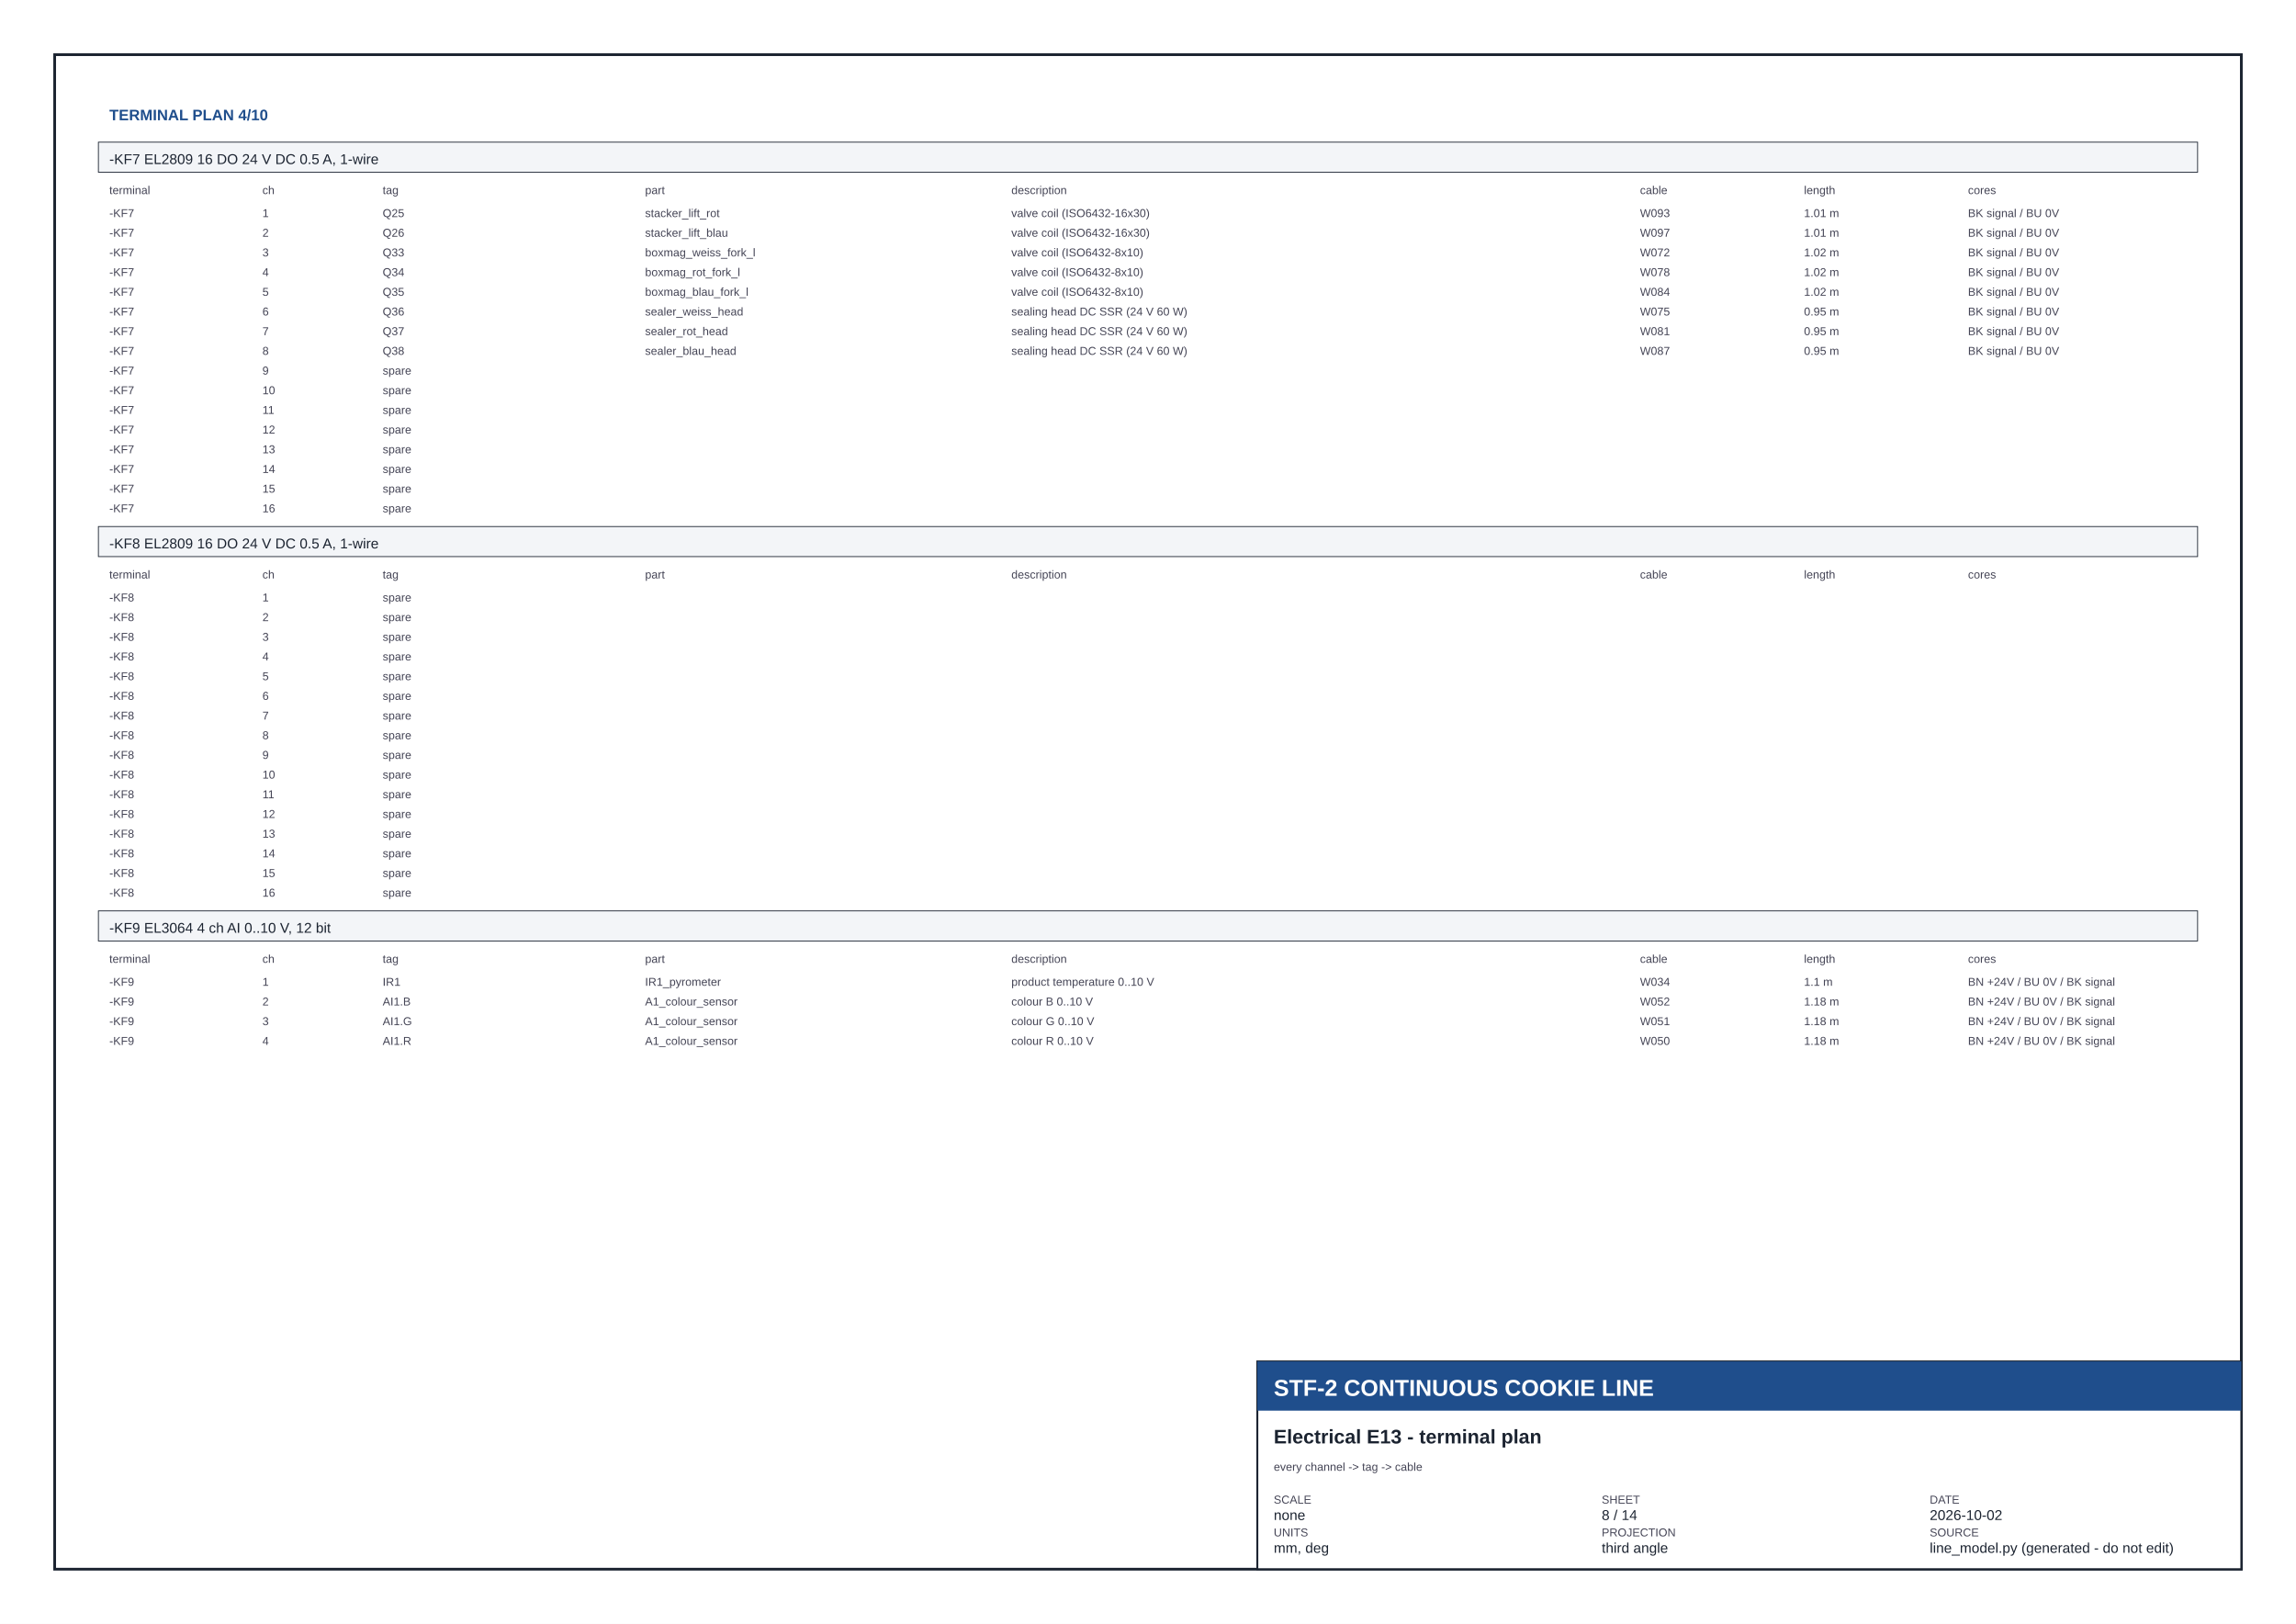
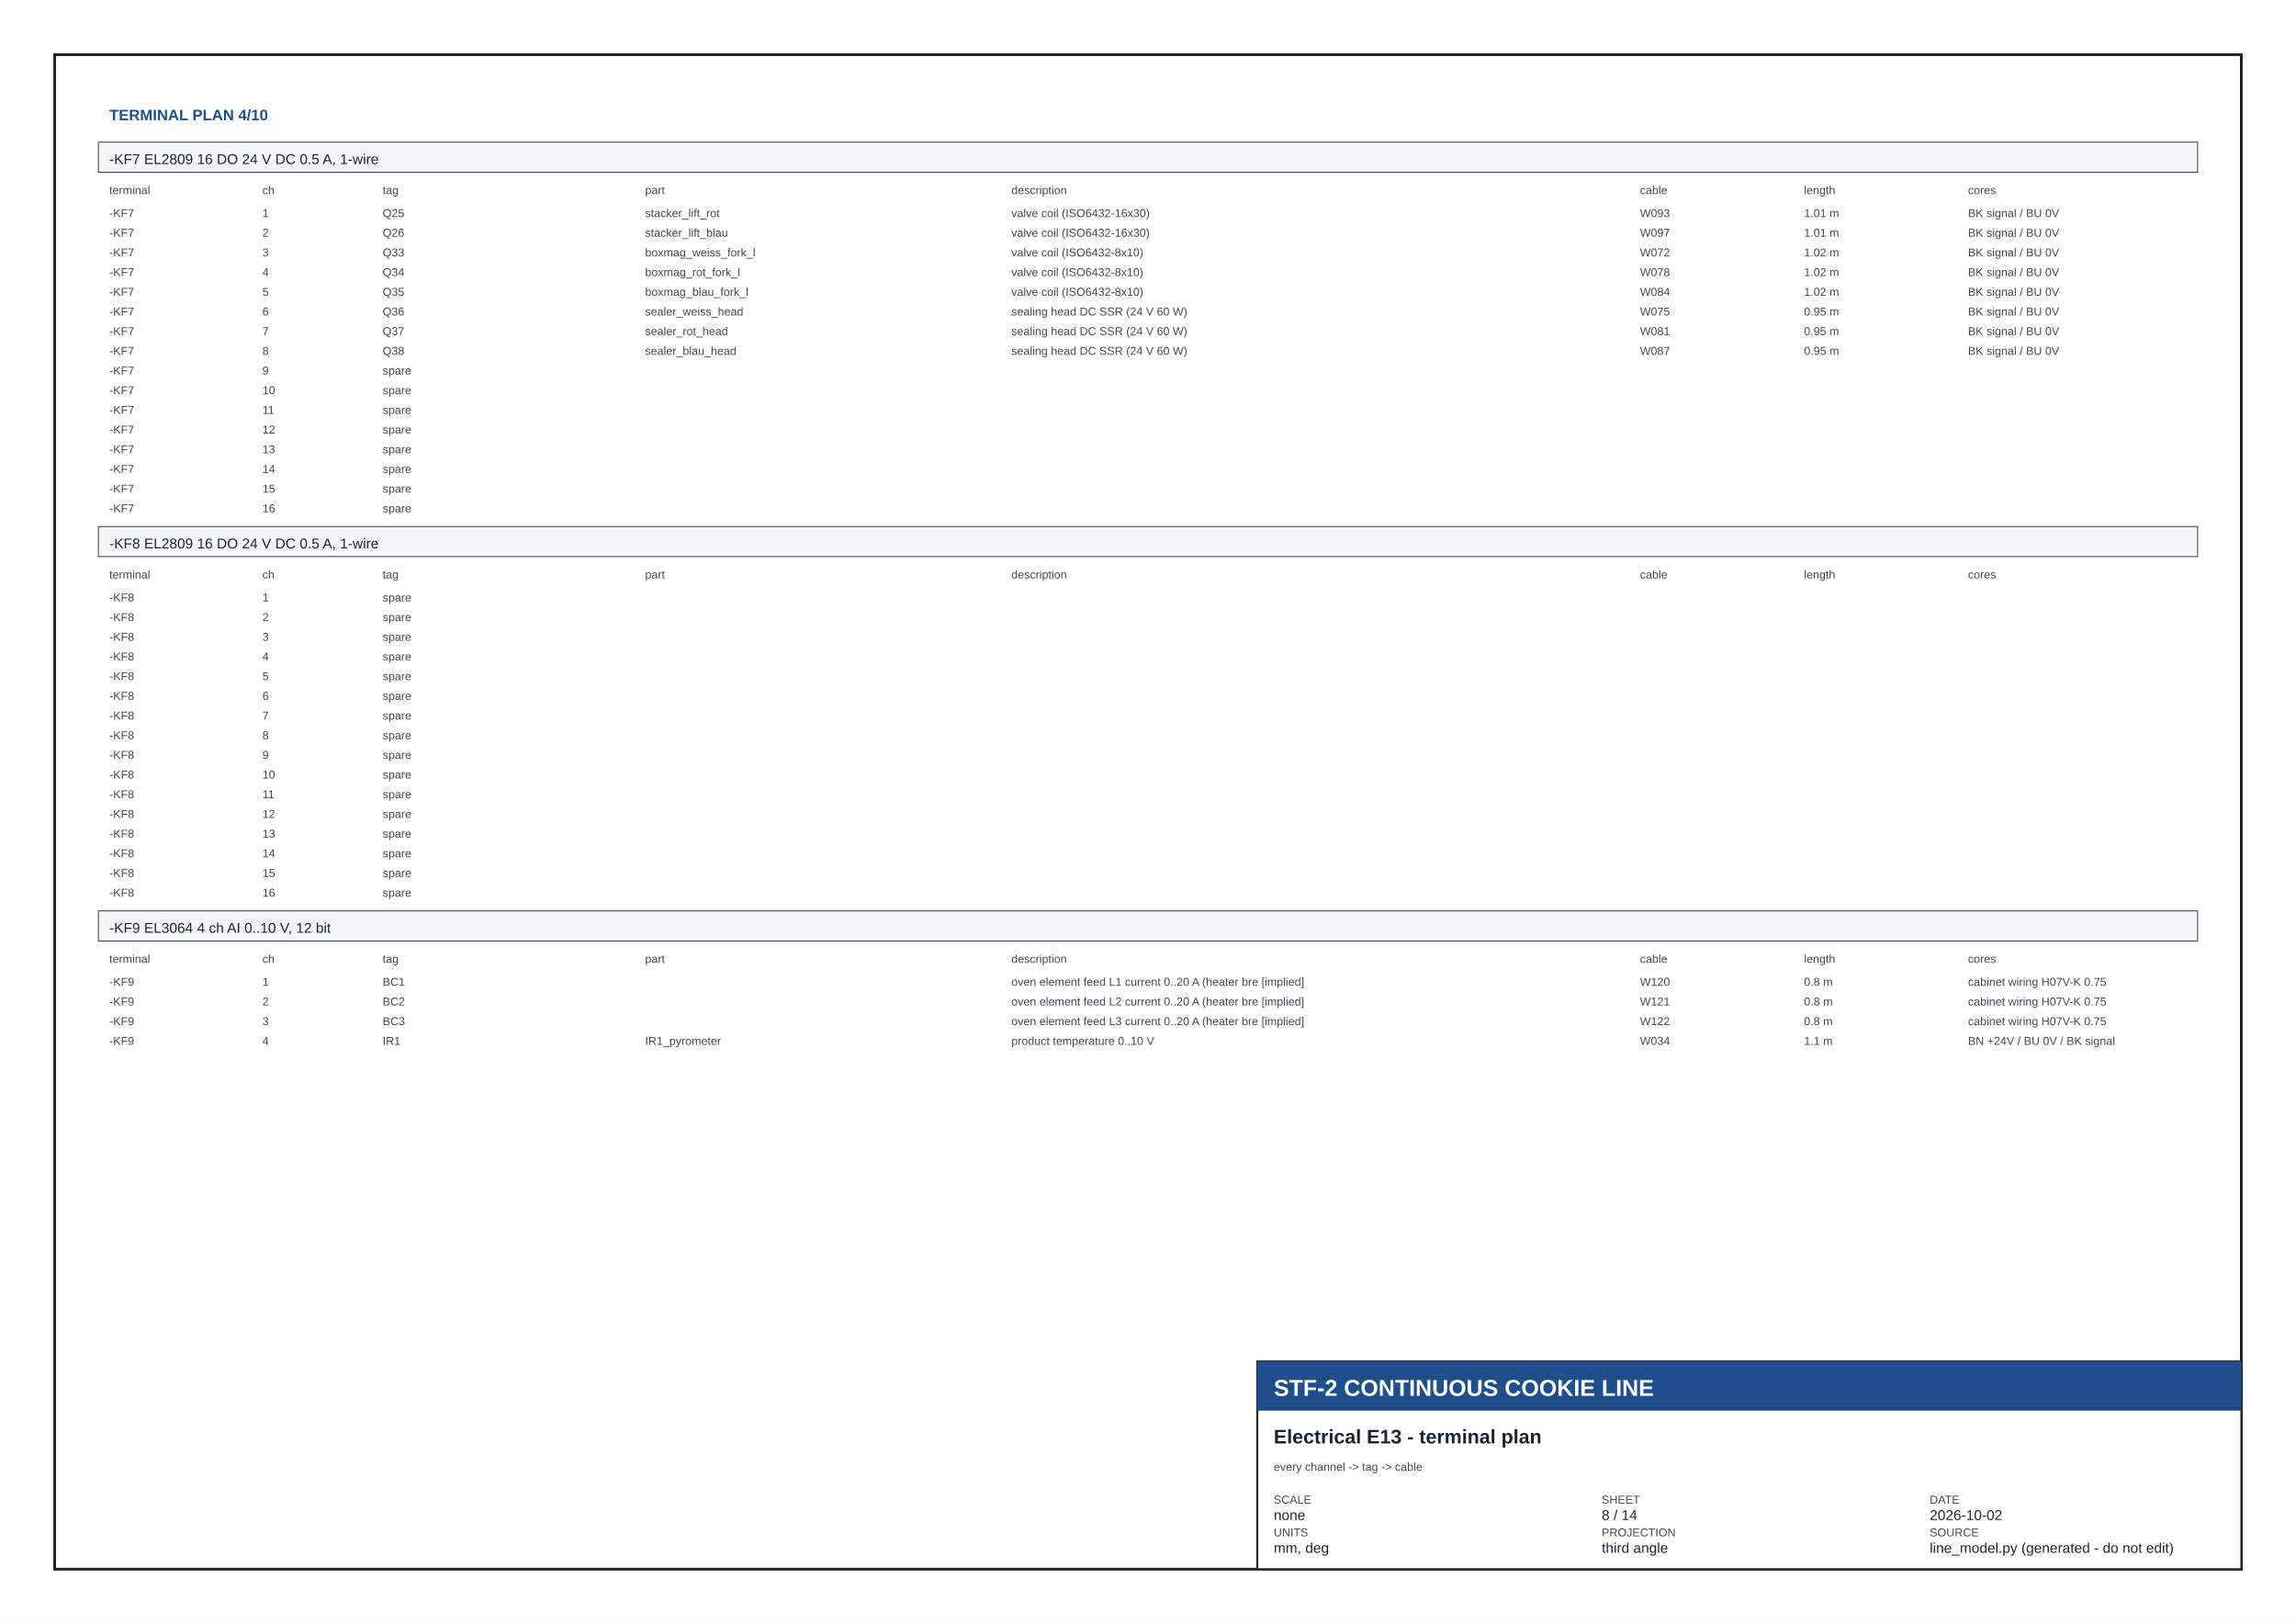
<svg xmlns="http://www.w3.org/2000/svg" width="420mm" height="297mm" viewBox="0 0 420 297">
  <defs>
    <marker id="a" viewBox="0 0 10 10" refX="5" refY="5" markerWidth="4" markerHeight="4" orient="auto-start-reverse">
      <path d="M0,2 L10,5 L0,8 z" fill="#1b2330" />
    </marker>
    <marker id="f" viewBox="0 0 10 10" refX="5" refY="5" markerWidth="5" markerHeight="5" orient="auto">
      <path d="M0,1 L10,5 L0,9 z" fill="#1f4e8c" />
    </marker>
    <pattern id="hatch" width="1.6" height="1.6" patternUnits="userSpaceOnUse" patternTransform="rotate(45)">
      <rect width="1.6" height="1.6" fill="#eef1f5" />
      <line x1="0" y1="0" x2="0" y2="1.6" stroke="#1b2330" stroke-width=".18" />
    </pattern>
  </defs>
  <style>
text{font-family:'Helvetica Neue',Arial,sans-serif;fill:#1b2330}
.vt{font-size:3.2px;font-weight:700;letter-spacing:.3px}
.dt{font-size:2.3px}
.dim{stroke:#1b2330;stroke-width:.15;fill:none}
.ext{stroke:#1b2330;stroke-width:.1}
.tb{font-size:2.6px}.tbh{font-size:4.2px;font-weight:700}.tbs{font-size:2.1px;fill:#445}
.nt{font-size:2.3px}.nh{font-size:2.8px;font-weight:700;fill:#1f4e8c}
.co{font-size:2.1px}.col{stroke:#1f4e8c;stroke-width:.15}
</style>
  <rect width="420" height="297" fill="#ffffff" />
  <rect x="10" y="10" width="400" height="277" fill="none" stroke="#1b2330" stroke-width=".5" />
  <text x="20.0" y="22.0" class="nh" text-anchor="start">TERMINAL PLAN 4/10</text>
  <rect x="18.0" y="26.0" width="384.0" height="5.5" fill="#f3f5f8" stroke="#1b2330" stroke-width="0.15" />
  <text x="20.0" y="30.0" class="tb" text-anchor="start">-KF7  EL2809  16 DO 24 V DC 0.5 A, 1-wire</text>
  <text x="20.0" y="35.5" class="tbs" text-anchor="start">terminal</text>
  <text x="48.0" y="35.5" class="tbs" text-anchor="start">ch</text>
  <text x="70.0" y="35.5" class="tbs" text-anchor="start">tag</text>
  <text x="118.0" y="35.5" class="tbs" text-anchor="start">part</text>
  <text x="185.0" y="35.5" class="tbs" text-anchor="start">description</text>
  <text x="300.0" y="35.5" class="tbs" text-anchor="start">cable</text>
  <text x="330.0" y="35.5" class="tbs" text-anchor="start">length</text>
  <text x="360.0" y="35.5" class="tbs" text-anchor="start">cores</text>
  <text x="20.0" y="39.7" class="tbs" text-anchor="start">-KF7</text>
  <text x="48.0" y="39.7" class="tbs" text-anchor="start">1</text>
  <text x="70.0" y="39.7" class="tbs" text-anchor="start">Q25</text>
  <text x="118.0" y="39.7" class="tbs" text-anchor="start">stacker_lift_rot</text>
  <text x="185.0" y="39.7" class="tbs" text-anchor="start">valve coil (ISO6432-16x30)</text>
  <text x="300.0" y="39.7" class="tbs" text-anchor="start">W093</text>
  <text x="330.0" y="39.7" class="tbs" text-anchor="start">1.01 m</text>
  <text x="360.0" y="39.7" class="tbs" text-anchor="start">BK signal / BU 0V</text>
  <text x="20.0" y="43.3" class="tbs" text-anchor="start">-KF7</text>
  <text x="48.0" y="43.3" class="tbs" text-anchor="start">2</text>
  <text x="70.0" y="43.3" class="tbs" text-anchor="start">Q26</text>
  <text x="118.0" y="43.3" class="tbs" text-anchor="start">stacker_lift_blau</text>
  <text x="185.0" y="43.3" class="tbs" text-anchor="start">valve coil (ISO6432-16x30)</text>
  <text x="300.0" y="43.3" class="tbs" text-anchor="start">W097</text>
  <text x="330.0" y="43.3" class="tbs" text-anchor="start">1.01 m</text>
  <text x="360.0" y="43.3" class="tbs" text-anchor="start">BK signal / BU 0V</text>
  <text x="20.0" y="46.9" class="tbs" text-anchor="start">-KF7</text>
  <text x="48.0" y="46.9" class="tbs" text-anchor="start">3</text>
  <text x="70.0" y="46.9" class="tbs" text-anchor="start">Q33</text>
  <text x="118.0" y="46.9" class="tbs" text-anchor="start">boxmag_weiss_fork_l</text>
  <text x="185.0" y="46.9" class="tbs" text-anchor="start">valve coil (ISO6432-8x10)</text>
  <text x="300.0" y="46.9" class="tbs" text-anchor="start">W072</text>
  <text x="330.0" y="46.9" class="tbs" text-anchor="start">1.02 m</text>
  <text x="360.0" y="46.9" class="tbs" text-anchor="start">BK signal / BU 0V</text>
  <text x="20.0" y="50.5" class="tbs" text-anchor="start">-KF7</text>
  <text x="48.0" y="50.5" class="tbs" text-anchor="start">4</text>
  <text x="70.0" y="50.5" class="tbs" text-anchor="start">Q34</text>
  <text x="118.0" y="50.5" class="tbs" text-anchor="start">boxmag_rot_fork_l</text>
  <text x="185.0" y="50.5" class="tbs" text-anchor="start">valve coil (ISO6432-8x10)</text>
  <text x="300.0" y="50.5" class="tbs" text-anchor="start">W078</text>
  <text x="330.0" y="50.5" class="tbs" text-anchor="start">1.02 m</text>
  <text x="360.0" y="50.5" class="tbs" text-anchor="start">BK signal / BU 0V</text>
  <text x="20.0" y="54.1" class="tbs" text-anchor="start">-KF7</text>
  <text x="48.0" y="54.1" class="tbs" text-anchor="start">5</text>
  <text x="70.0" y="54.1" class="tbs" text-anchor="start">Q35</text>
  <text x="118.0" y="54.1" class="tbs" text-anchor="start">boxmag_blau_fork_l</text>
  <text x="185.0" y="54.1" class="tbs" text-anchor="start">valve coil (ISO6432-8x10)</text>
  <text x="300.0" y="54.1" class="tbs" text-anchor="start">W084</text>
  <text x="330.0" y="54.1" class="tbs" text-anchor="start">1.02 m</text>
  <text x="360.0" y="54.1" class="tbs" text-anchor="start">BK signal / BU 0V</text>
  <text x="20.0" y="57.7" class="tbs" text-anchor="start">-KF7</text>
  <text x="48.0" y="57.7" class="tbs" text-anchor="start">6</text>
  <text x="70.0" y="57.7" class="tbs" text-anchor="start">Q36</text>
  <text x="118.0" y="57.7" class="tbs" text-anchor="start">sealer_weiss_head</text>
  <text x="185.0" y="57.7" class="tbs" text-anchor="start">sealing head DC SSR (24 V 60 W)</text>
  <text x="300.0" y="57.7" class="tbs" text-anchor="start">W075</text>
  <text x="330.0" y="57.7" class="tbs" text-anchor="start">0.95 m</text>
  <text x="360.0" y="57.7" class="tbs" text-anchor="start">BK signal / BU 0V</text>
  <text x="20.0" y="61.3" class="tbs" text-anchor="start">-KF7</text>
  <text x="48.0" y="61.3" class="tbs" text-anchor="start">7</text>
  <text x="70.0" y="61.3" class="tbs" text-anchor="start">Q37</text>
  <text x="118.0" y="61.3" class="tbs" text-anchor="start">sealer_rot_head</text>
  <text x="185.0" y="61.3" class="tbs" text-anchor="start">sealing head DC SSR (24 V 60 W)</text>
  <text x="300.0" y="61.3" class="tbs" text-anchor="start">W081</text>
  <text x="330.0" y="61.3" class="tbs" text-anchor="start">0.95 m</text>
  <text x="360.0" y="61.3" class="tbs" text-anchor="start">BK signal / BU 0V</text>
  <text x="20.0" y="64.9" class="tbs" text-anchor="start">-KF7</text>
  <text x="48.0" y="64.9" class="tbs" text-anchor="start">8</text>
  <text x="70.0" y="64.9" class="tbs" text-anchor="start">Q38</text>
  <text x="118.0" y="64.9" class="tbs" text-anchor="start">sealer_blau_head</text>
  <text x="185.0" y="64.9" class="tbs" text-anchor="start">sealing head DC SSR (24 V 60 W)</text>
  <text x="300.0" y="64.9" class="tbs" text-anchor="start">W087</text>
  <text x="330.0" y="64.9" class="tbs" text-anchor="start">0.95 m</text>
  <text x="360.0" y="64.9" class="tbs" text-anchor="start">BK signal / BU 0V</text>
  <text x="20.0" y="68.5" class="tbs" text-anchor="start">-KF7</text>
  <text x="48.0" y="68.5" class="tbs" text-anchor="start">9</text>
  <text x="70.0" y="68.5" class="tbs" text-anchor="start">spare</text>
  <text x="118.0" y="68.5" class="tbs" text-anchor="start" />
  <text x="185.0" y="68.5" class="tbs" text-anchor="start" />
  <text x="300.0" y="68.5" class="tbs" text-anchor="start" />
  <text x="330.0" y="68.5" class="tbs" text-anchor="start" />
  <text x="360.0" y="68.5" class="tbs" text-anchor="start" />
  <text x="20.0" y="72.1" class="tbs" text-anchor="start">-KF7</text>
  <text x="48.0" y="72.1" class="tbs" text-anchor="start">10</text>
  <text x="70.0" y="72.1" class="tbs" text-anchor="start">spare</text>
  <text x="118.0" y="72.1" class="tbs" text-anchor="start" />
  <text x="185.0" y="72.1" class="tbs" text-anchor="start" />
  <text x="300.0" y="72.1" class="tbs" text-anchor="start" />
  <text x="330.0" y="72.1" class="tbs" text-anchor="start" />
  <text x="360.0" y="72.1" class="tbs" text-anchor="start" />
  <text x="20.0" y="75.7" class="tbs" text-anchor="start">-KF7</text>
  <text x="48.0" y="75.7" class="tbs" text-anchor="start">11</text>
  <text x="70.0" y="75.7" class="tbs" text-anchor="start">spare</text>
  <text x="118.0" y="75.7" class="tbs" text-anchor="start" />
  <text x="185.0" y="75.7" class="tbs" text-anchor="start" />
  <text x="300.0" y="75.7" class="tbs" text-anchor="start" />
  <text x="330.0" y="75.7" class="tbs" text-anchor="start" />
  <text x="360.0" y="75.7" class="tbs" text-anchor="start" />
  <text x="20.0" y="79.3" class="tbs" text-anchor="start">-KF7</text>
  <text x="48.0" y="79.3" class="tbs" text-anchor="start">12</text>
  <text x="70.0" y="79.3" class="tbs" text-anchor="start">spare</text>
  <text x="118.0" y="79.3" class="tbs" text-anchor="start" />
  <text x="185.0" y="79.3" class="tbs" text-anchor="start" />
  <text x="300.0" y="79.3" class="tbs" text-anchor="start" />
  <text x="330.0" y="79.3" class="tbs" text-anchor="start" />
  <text x="360.0" y="79.3" class="tbs" text-anchor="start" />
  <text x="20.0" y="82.9" class="tbs" text-anchor="start">-KF7</text>
  <text x="48.0" y="82.9" class="tbs" text-anchor="start">13</text>
  <text x="70.0" y="82.9" class="tbs" text-anchor="start">spare</text>
  <text x="118.0" y="82.9" class="tbs" text-anchor="start" />
  <text x="185.0" y="82.9" class="tbs" text-anchor="start" />
  <text x="300.0" y="82.9" class="tbs" text-anchor="start" />
  <text x="330.0" y="82.9" class="tbs" text-anchor="start" />
  <text x="360.0" y="82.9" class="tbs" text-anchor="start" />
  <text x="20.0" y="86.5" class="tbs" text-anchor="start">-KF7</text>
  <text x="48.0" y="86.5" class="tbs" text-anchor="start">14</text>
  <text x="70.0" y="86.5" class="tbs" text-anchor="start">spare</text>
  <text x="118.0" y="86.5" class="tbs" text-anchor="start" />
  <text x="185.0" y="86.5" class="tbs" text-anchor="start" />
  <text x="300.0" y="86.5" class="tbs" text-anchor="start" />
  <text x="330.0" y="86.5" class="tbs" text-anchor="start" />
  <text x="360.0" y="86.5" class="tbs" text-anchor="start" />
  <text x="20.0" y="90.1" class="tbs" text-anchor="start">-KF7</text>
  <text x="48.0" y="90.1" class="tbs" text-anchor="start">15</text>
  <text x="70.0" y="90.1" class="tbs" text-anchor="start">spare</text>
  <text x="118.0" y="90.1" class="tbs" text-anchor="start" />
  <text x="185.0" y="90.1" class="tbs" text-anchor="start" />
  <text x="300.0" y="90.1" class="tbs" text-anchor="start" />
  <text x="330.0" y="90.1" class="tbs" text-anchor="start" />
  <text x="360.0" y="90.1" class="tbs" text-anchor="start" />
  <text x="20.0" y="93.7" class="tbs" text-anchor="start">-KF7</text>
  <text x="48.0" y="93.7" class="tbs" text-anchor="start">16</text>
  <text x="70.0" y="93.7" class="tbs" text-anchor="start">spare</text>
  <text x="118.0" y="93.7" class="tbs" text-anchor="start" />
  <text x="185.0" y="93.7" class="tbs" text-anchor="start" />
  <text x="300.0" y="93.7" class="tbs" text-anchor="start" />
  <text x="330.0" y="93.7" class="tbs" text-anchor="start" />
  <text x="360.0" y="93.7" class="tbs" text-anchor="start" />
  <rect x="18.0" y="96.3" width="384.0" height="5.5" fill="#f3f5f8" stroke="#1b2330" stroke-width="0.15" />
  <text x="20.0" y="100.3" class="tb" text-anchor="start">-KF8  EL2809  16 DO 24 V DC 0.5 A, 1-wire</text>
  <text x="20.0" y="105.8" class="tbs" text-anchor="start">terminal</text>
  <text x="48.0" y="105.8" class="tbs" text-anchor="start">ch</text>
  <text x="70.0" y="105.8" class="tbs" text-anchor="start">tag</text>
  <text x="118.0" y="105.8" class="tbs" text-anchor="start">part</text>
  <text x="185.0" y="105.8" class="tbs" text-anchor="start">description</text>
  <text x="300.0" y="105.8" class="tbs" text-anchor="start">cable</text>
  <text x="330.0" y="105.8" class="tbs" text-anchor="start">length</text>
  <text x="360.0" y="105.8" class="tbs" text-anchor="start">cores</text>
  <text x="20.0" y="110.0" class="tbs" text-anchor="start">-KF8</text>
  <text x="48.0" y="110.0" class="tbs" text-anchor="start">1</text>
  <text x="70.0" y="110.0" class="tbs" text-anchor="start">spare</text>
  <text x="118.0" y="110.0" class="tbs" text-anchor="start" />
  <text x="185.0" y="110.0" class="tbs" text-anchor="start" />
  <text x="300.0" y="110.0" class="tbs" text-anchor="start" />
  <text x="330.0" y="110.0" class="tbs" text-anchor="start" />
  <text x="360.0" y="110.0" class="tbs" text-anchor="start" />
  <text x="20.0" y="113.6" class="tbs" text-anchor="start">-KF8</text>
  <text x="48.0" y="113.6" class="tbs" text-anchor="start">2</text>
  <text x="70.0" y="113.6" class="tbs" text-anchor="start">spare</text>
  <text x="118.0" y="113.6" class="tbs" text-anchor="start" />
  <text x="185.0" y="113.6" class="tbs" text-anchor="start" />
  <text x="300.0" y="113.6" class="tbs" text-anchor="start" />
  <text x="330.0" y="113.6" class="tbs" text-anchor="start" />
  <text x="360.0" y="113.6" class="tbs" text-anchor="start" />
  <text x="20.0" y="117.2" class="tbs" text-anchor="start">-KF8</text>
  <text x="48.0" y="117.2" class="tbs" text-anchor="start">3</text>
  <text x="70.0" y="117.2" class="tbs" text-anchor="start">spare</text>
  <text x="118.0" y="117.2" class="tbs" text-anchor="start" />
  <text x="185.0" y="117.2" class="tbs" text-anchor="start" />
  <text x="300.0" y="117.2" class="tbs" text-anchor="start" />
  <text x="330.0" y="117.2" class="tbs" text-anchor="start" />
  <text x="360.0" y="117.2" class="tbs" text-anchor="start" />
  <text x="20.0" y="120.8" class="tbs" text-anchor="start">-KF8</text>
  <text x="48.0" y="120.8" class="tbs" text-anchor="start">4</text>
  <text x="70.0" y="120.8" class="tbs" text-anchor="start">spare</text>
  <text x="118.0" y="120.8" class="tbs" text-anchor="start" />
  <text x="185.0" y="120.8" class="tbs" text-anchor="start" />
  <text x="300.0" y="120.8" class="tbs" text-anchor="start" />
  <text x="330.0" y="120.8" class="tbs" text-anchor="start" />
  <text x="360.0" y="120.8" class="tbs" text-anchor="start" />
  <text x="20.0" y="124.4" class="tbs" text-anchor="start">-KF8</text>
  <text x="48.0" y="124.4" class="tbs" text-anchor="start">5</text>
  <text x="70.0" y="124.4" class="tbs" text-anchor="start">spare</text>
  <text x="118.0" y="124.4" class="tbs" text-anchor="start" />
  <text x="185.0" y="124.4" class="tbs" text-anchor="start" />
  <text x="300.0" y="124.4" class="tbs" text-anchor="start" />
  <text x="330.0" y="124.4" class="tbs" text-anchor="start" />
  <text x="360.0" y="124.4" class="tbs" text-anchor="start" />
  <text x="20.0" y="128.0" class="tbs" text-anchor="start">-KF8</text>
  <text x="48.0" y="128.0" class="tbs" text-anchor="start">6</text>
  <text x="70.0" y="128.0" class="tbs" text-anchor="start">spare</text>
  <text x="118.0" y="128.0" class="tbs" text-anchor="start" />
  <text x="185.0" y="128.0" class="tbs" text-anchor="start" />
  <text x="300.0" y="128.0" class="tbs" text-anchor="start" />
  <text x="330.0" y="128.0" class="tbs" text-anchor="start" />
  <text x="360.0" y="128.0" class="tbs" text-anchor="start" />
  <text x="20.0" y="131.6" class="tbs" text-anchor="start">-KF8</text>
  <text x="48.0" y="131.6" class="tbs" text-anchor="start">7</text>
  <text x="70.0" y="131.6" class="tbs" text-anchor="start">spare</text>
  <text x="118.0" y="131.6" class="tbs" text-anchor="start" />
  <text x="185.0" y="131.6" class="tbs" text-anchor="start" />
  <text x="300.0" y="131.6" class="tbs" text-anchor="start" />
  <text x="330.0" y="131.6" class="tbs" text-anchor="start" />
  <text x="360.0" y="131.6" class="tbs" text-anchor="start" />
  <text x="20.0" y="135.2" class="tbs" text-anchor="start">-KF8</text>
  <text x="48.0" y="135.2" class="tbs" text-anchor="start">8</text>
  <text x="70.0" y="135.2" class="tbs" text-anchor="start">spare</text>
  <text x="118.0" y="135.2" class="tbs" text-anchor="start" />
  <text x="185.0" y="135.2" class="tbs" text-anchor="start" />
  <text x="300.0" y="135.2" class="tbs" text-anchor="start" />
  <text x="330.0" y="135.2" class="tbs" text-anchor="start" />
  <text x="360.0" y="135.2" class="tbs" text-anchor="start" />
  <text x="20.0" y="138.8" class="tbs" text-anchor="start">-KF8</text>
  <text x="48.0" y="138.8" class="tbs" text-anchor="start">9</text>
  <text x="70.0" y="138.8" class="tbs" text-anchor="start">spare</text>
  <text x="118.0" y="138.8" class="tbs" text-anchor="start" />
  <text x="185.0" y="138.8" class="tbs" text-anchor="start" />
  <text x="300.0" y="138.8" class="tbs" text-anchor="start" />
  <text x="330.0" y="138.8" class="tbs" text-anchor="start" />
  <text x="360.0" y="138.8" class="tbs" text-anchor="start" />
  <text x="20.0" y="142.4" class="tbs" text-anchor="start">-KF8</text>
  <text x="48.0" y="142.4" class="tbs" text-anchor="start">10</text>
  <text x="70.0" y="142.4" class="tbs" text-anchor="start">spare</text>
  <text x="118.0" y="142.4" class="tbs" text-anchor="start" />
  <text x="185.0" y="142.4" class="tbs" text-anchor="start" />
  <text x="300.0" y="142.4" class="tbs" text-anchor="start" />
  <text x="330.0" y="142.4" class="tbs" text-anchor="start" />
  <text x="360.0" y="142.4" class="tbs" text-anchor="start" />
  <text x="20.0" y="146.0" class="tbs" text-anchor="start">-KF8</text>
  <text x="48.0" y="146.0" class="tbs" text-anchor="start">11</text>
  <text x="70.0" y="146.0" class="tbs" text-anchor="start">spare</text>
  <text x="118.0" y="146.0" class="tbs" text-anchor="start" />
  <text x="185.0" y="146.0" class="tbs" text-anchor="start" />
  <text x="300.0" y="146.0" class="tbs" text-anchor="start" />
  <text x="330.0" y="146.0" class="tbs" text-anchor="start" />
  <text x="360.0" y="146.0" class="tbs" text-anchor="start" />
  <text x="20.0" y="149.6" class="tbs" text-anchor="start">-KF8</text>
  <text x="48.0" y="149.6" class="tbs" text-anchor="start">12</text>
  <text x="70.0" y="149.6" class="tbs" text-anchor="start">spare</text>
  <text x="118.0" y="149.6" class="tbs" text-anchor="start" />
  <text x="185.0" y="149.6" class="tbs" text-anchor="start" />
  <text x="300.0" y="149.6" class="tbs" text-anchor="start" />
  <text x="330.0" y="149.6" class="tbs" text-anchor="start" />
  <text x="360.0" y="149.6" class="tbs" text-anchor="start" />
  <text x="20.0" y="153.2" class="tbs" text-anchor="start">-KF8</text>
  <text x="48.0" y="153.2" class="tbs" text-anchor="start">13</text>
  <text x="70.0" y="153.2" class="tbs" text-anchor="start">spare</text>
  <text x="118.0" y="153.2" class="tbs" text-anchor="start" />
  <text x="185.0" y="153.2" class="tbs" text-anchor="start" />
  <text x="300.0" y="153.2" class="tbs" text-anchor="start" />
  <text x="330.0" y="153.2" class="tbs" text-anchor="start" />
  <text x="360.0" y="153.2" class="tbs" text-anchor="start" />
  <text x="20.0" y="156.8" class="tbs" text-anchor="start">-KF8</text>
  <text x="48.0" y="156.8" class="tbs" text-anchor="start">14</text>
  <text x="70.0" y="156.8" class="tbs" text-anchor="start">spare</text>
  <text x="118.0" y="156.8" class="tbs" text-anchor="start" />
  <text x="185.0" y="156.8" class="tbs" text-anchor="start" />
  <text x="300.0" y="156.8" class="tbs" text-anchor="start" />
  <text x="330.0" y="156.8" class="tbs" text-anchor="start" />
  <text x="360.0" y="156.8" class="tbs" text-anchor="start" />
  <text x="20.0" y="160.4" class="tbs" text-anchor="start">-KF8</text>
  <text x="48.0" y="160.4" class="tbs" text-anchor="start">15</text>
  <text x="70.0" y="160.4" class="tbs" text-anchor="start">spare</text>
  <text x="118.0" y="160.4" class="tbs" text-anchor="start" />
  <text x="185.0" y="160.4" class="tbs" text-anchor="start" />
  <text x="300.0" y="160.4" class="tbs" text-anchor="start" />
  <text x="330.0" y="160.4" class="tbs" text-anchor="start" />
  <text x="360.0" y="160.4" class="tbs" text-anchor="start" />
  <text x="20.0" y="164.0" class="tbs" text-anchor="start">-KF8</text>
  <text x="48.0" y="164.0" class="tbs" text-anchor="start">16</text>
  <text x="70.0" y="164.0" class="tbs" text-anchor="start">spare</text>
  <text x="118.0" y="164.0" class="tbs" text-anchor="start" />
  <text x="185.0" y="164.0" class="tbs" text-anchor="start" />
  <text x="300.0" y="164.0" class="tbs" text-anchor="start" />
  <text x="330.0" y="164.0" class="tbs" text-anchor="start" />
  <text x="360.0" y="164.0" class="tbs" text-anchor="start" />
  <rect x="18.0" y="166.6" width="384.0" height="5.5" fill="#f3f5f8" stroke="#1b2330" stroke-width="0.15" />
  <text x="20.0" y="170.6" class="tb" text-anchor="start">-KF9  EL3064  4 ch AI 0..10 V, 12 bit</text>
  <text x="20.0" y="176.1" class="tbs" text-anchor="start">terminal</text>
  <text x="48.0" y="176.1" class="tbs" text-anchor="start">ch</text>
  <text x="70.0" y="176.1" class="tbs" text-anchor="start">tag</text>
  <text x="118.0" y="176.1" class="tbs" text-anchor="start">part</text>
  <text x="185.0" y="176.1" class="tbs" text-anchor="start">description</text>
  <text x="300.0" y="176.1" class="tbs" text-anchor="start">cable</text>
  <text x="330.0" y="176.1" class="tbs" text-anchor="start">length</text>
  <text x="360.0" y="176.1" class="tbs" text-anchor="start">cores</text>
  <text x="20.0" y="180.3" class="tbs" text-anchor="start">-KF9</text>
  <text x="48.0" y="180.3" class="tbs" text-anchor="start">1</text>
-   <text x="70.0" y="180.3" class="tbs" text-anchor="start">IR1</text>
-   <text x="118.0" y="180.3" class="tbs" text-anchor="start">IR1_pyrometer</text>
-   <text x="185.0" y="180.3" class="tbs" text-anchor="start">product temperature 0..10 V</text>
-   <text x="300.0" y="180.3" class="tbs" text-anchor="start">W034</text>
-   <text x="330.0" y="180.3" class="tbs" text-anchor="start">1.1 m</text>
-   <text x="360.0" y="180.3" class="tbs" text-anchor="start">BN +24V / BU 0V / BK signal</text>
+   <text x="70.0" y="180.3" class="tbs" text-anchor="start">BC1</text>
+   <text x="118.0" y="180.3" class="tbs" text-anchor="start" />
+   <text x="185.0" y="180.3" class="tbs" text-anchor="start">oven element feed L1 current 0..20 A (heater bre  [implied]</text>
+   <text x="300.0" y="180.3" class="tbs" text-anchor="start">W120</text>
+   <text x="330.0" y="180.3" class="tbs" text-anchor="start">0.8 m</text>
+   <text x="360.0" y="180.3" class="tbs" text-anchor="start">cabinet wiring H07V-K 0.75</text>
  <text x="20.0" y="183.9" class="tbs" text-anchor="start">-KF9</text>
  <text x="48.0" y="183.9" class="tbs" text-anchor="start">2</text>
-   <text x="70.0" y="183.9" class="tbs" text-anchor="start">AI1.B</text>
-   <text x="118.0" y="183.9" class="tbs" text-anchor="start">A1_colour_sensor</text>
-   <text x="185.0" y="183.9" class="tbs" text-anchor="start">colour B 0..10 V</text>
-   <text x="300.0" y="183.9" class="tbs" text-anchor="start">W052</text>
-   <text x="330.0" y="183.9" class="tbs" text-anchor="start">1.18 m</text>
-   <text x="360.0" y="183.9" class="tbs" text-anchor="start">BN +24V / BU 0V / BK signal</text>
+   <text x="70.0" y="183.9" class="tbs" text-anchor="start">BC2</text>
+   <text x="118.0" y="183.9" class="tbs" text-anchor="start" />
+   <text x="185.0" y="183.9" class="tbs" text-anchor="start">oven element feed L2 current 0..20 A (heater bre  [implied]</text>
+   <text x="300.0" y="183.9" class="tbs" text-anchor="start">W121</text>
+   <text x="330.0" y="183.9" class="tbs" text-anchor="start">0.8 m</text>
+   <text x="360.0" y="183.9" class="tbs" text-anchor="start">cabinet wiring H07V-K 0.75</text>
  <text x="20.0" y="187.5" class="tbs" text-anchor="start">-KF9</text>
  <text x="48.0" y="187.5" class="tbs" text-anchor="start">3</text>
-   <text x="70.0" y="187.5" class="tbs" text-anchor="start">AI1.G</text>
-   <text x="118.0" y="187.5" class="tbs" text-anchor="start">A1_colour_sensor</text>
-   <text x="185.0" y="187.5" class="tbs" text-anchor="start">colour G 0..10 V</text>
-   <text x="300.0" y="187.5" class="tbs" text-anchor="start">W051</text>
-   <text x="330.0" y="187.5" class="tbs" text-anchor="start">1.18 m</text>
-   <text x="360.0" y="187.5" class="tbs" text-anchor="start">BN +24V / BU 0V / BK signal</text>
+   <text x="70.0" y="187.5" class="tbs" text-anchor="start">BC3</text>
+   <text x="118.0" y="187.5" class="tbs" text-anchor="start" />
+   <text x="185.0" y="187.5" class="tbs" text-anchor="start">oven element feed L3 current 0..20 A (heater bre  [implied]</text>
+   <text x="300.0" y="187.5" class="tbs" text-anchor="start">W122</text>
+   <text x="330.0" y="187.5" class="tbs" text-anchor="start">0.8 m</text>
+   <text x="360.0" y="187.5" class="tbs" text-anchor="start">cabinet wiring H07V-K 0.75</text>
  <text x="20.0" y="191.1" class="tbs" text-anchor="start">-KF9</text>
  <text x="48.0" y="191.1" class="tbs" text-anchor="start">4</text>
-   <text x="70.0" y="191.1" class="tbs" text-anchor="start">AI1.R</text>
-   <text x="118.0" y="191.1" class="tbs" text-anchor="start">A1_colour_sensor</text>
-   <text x="185.0" y="191.1" class="tbs" text-anchor="start">colour R 0..10 V</text>
-   <text x="300.0" y="191.1" class="tbs" text-anchor="start">W050</text>
-   <text x="330.0" y="191.1" class="tbs" text-anchor="start">1.18 m</text>
+   <text x="70.0" y="191.1" class="tbs" text-anchor="start">IR1</text>
+   <text x="118.0" y="191.1" class="tbs" text-anchor="start">IR1_pyrometer</text>
+   <text x="185.0" y="191.1" class="tbs" text-anchor="start">product temperature 0..10 V</text>
+   <text x="300.0" y="191.1" class="tbs" text-anchor="start">W034</text>
+   <text x="330.0" y="191.1" class="tbs" text-anchor="start">1.1 m</text>
  <text x="360.0" y="191.1" class="tbs" text-anchor="start">BN +24V / BU 0V / BK signal</text>
  <rect x="230" y="249" width="180" height="38" fill="#fff" stroke="#1b2330" stroke-width=".35" />
  <rect x="230" y="249" width="180" height="9" fill="#1f4e8c" />
  <text x="233" y="255.3" class="tbh" style="fill:#fff">STF-2 CONTINUOUS COOKIE LINE</text>
  <text x="233" y="264" class="tbh" style="font-size:3.6px">Electrical E13 - terminal plan</text>
  <text x="233" y="269" class="tbs">every channel -&gt; tag -&gt; cable</text>
  <text x="233" y="275" class="tbs">SCALE</text>
  <text x="233" y="278" class="tb">none</text>
  <text x="293" y="275" class="tbs">SHEET</text>
  <text x="293" y="278" class="tb">8 / 14</text>
  <text x="353" y="275" class="tbs">DATE</text>
  <text x="353" y="278" class="tb">2026-10-02</text>
  <text x="233" y="281" class="tbs">UNITS</text>
  <text x="233" y="284" class="tb">mm, deg</text>
  <text x="293" y="281" class="tbs">PROJECTION</text>
  <text x="293" y="284" class="tb">third angle</text>
  <text x="353" y="281" class="tbs">SOURCE</text>
  <text x="353" y="284" class="tb">line_model.py (generated - do not edit)</text>
</svg>
